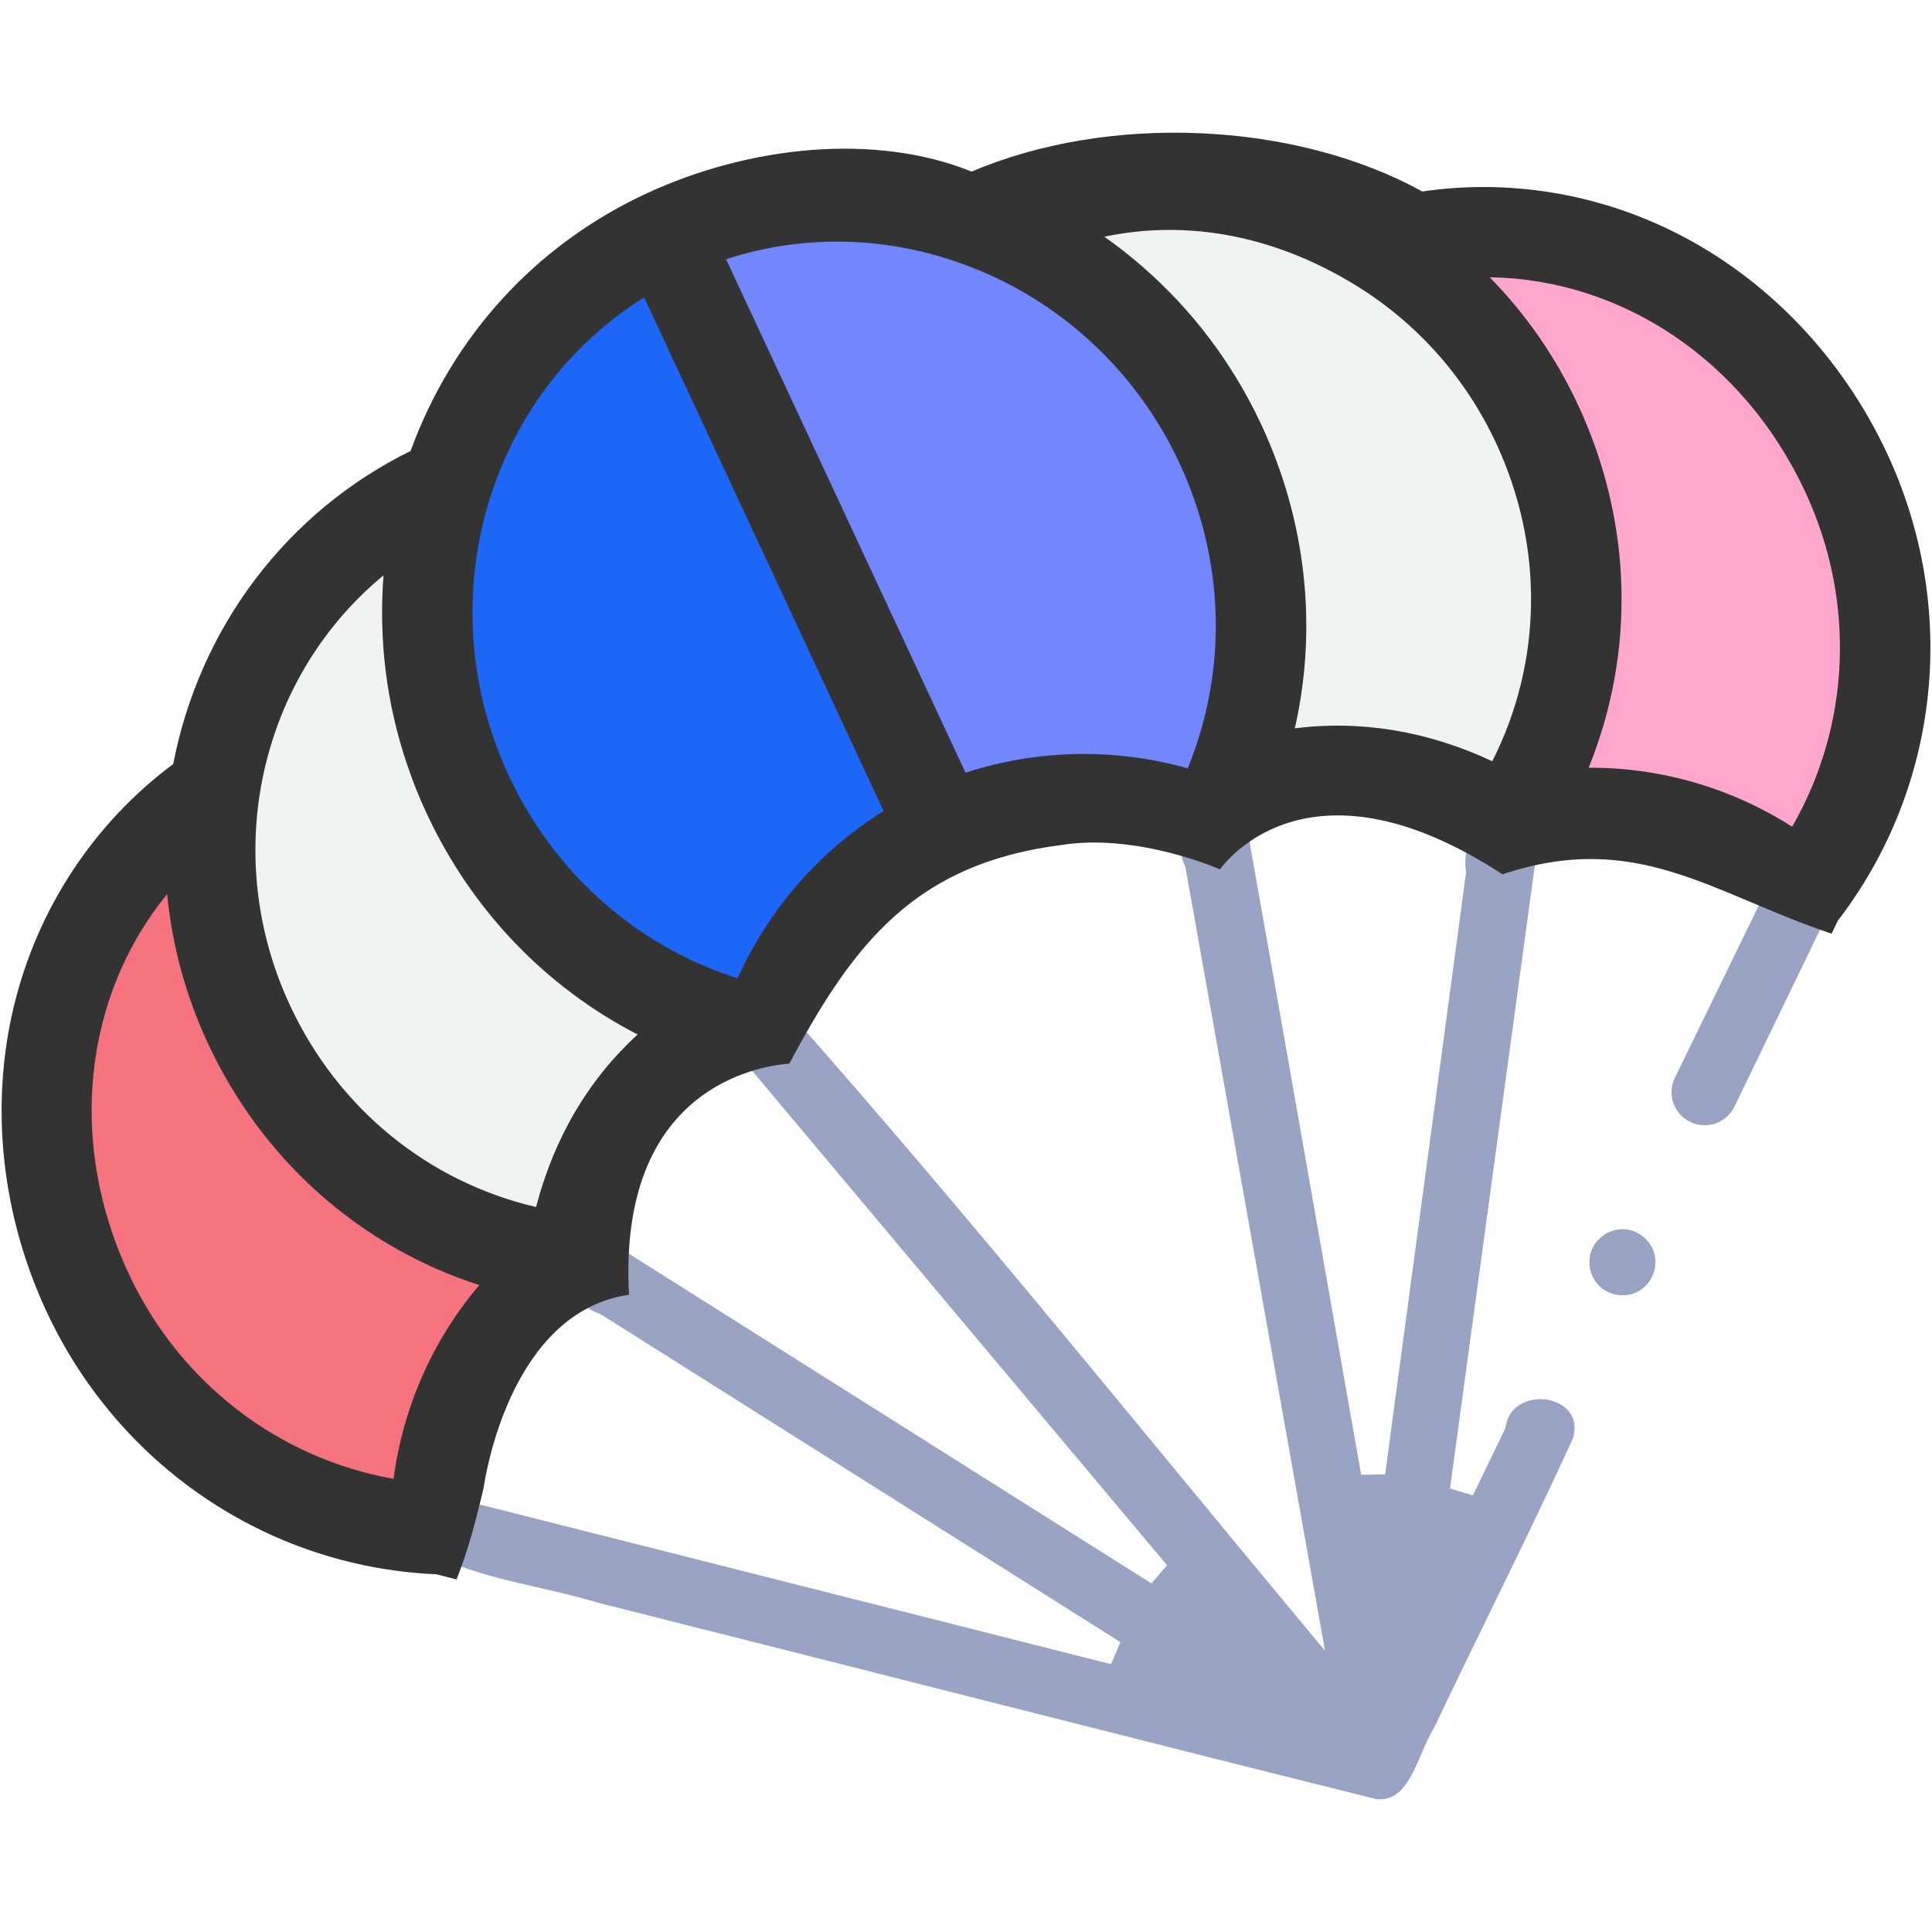
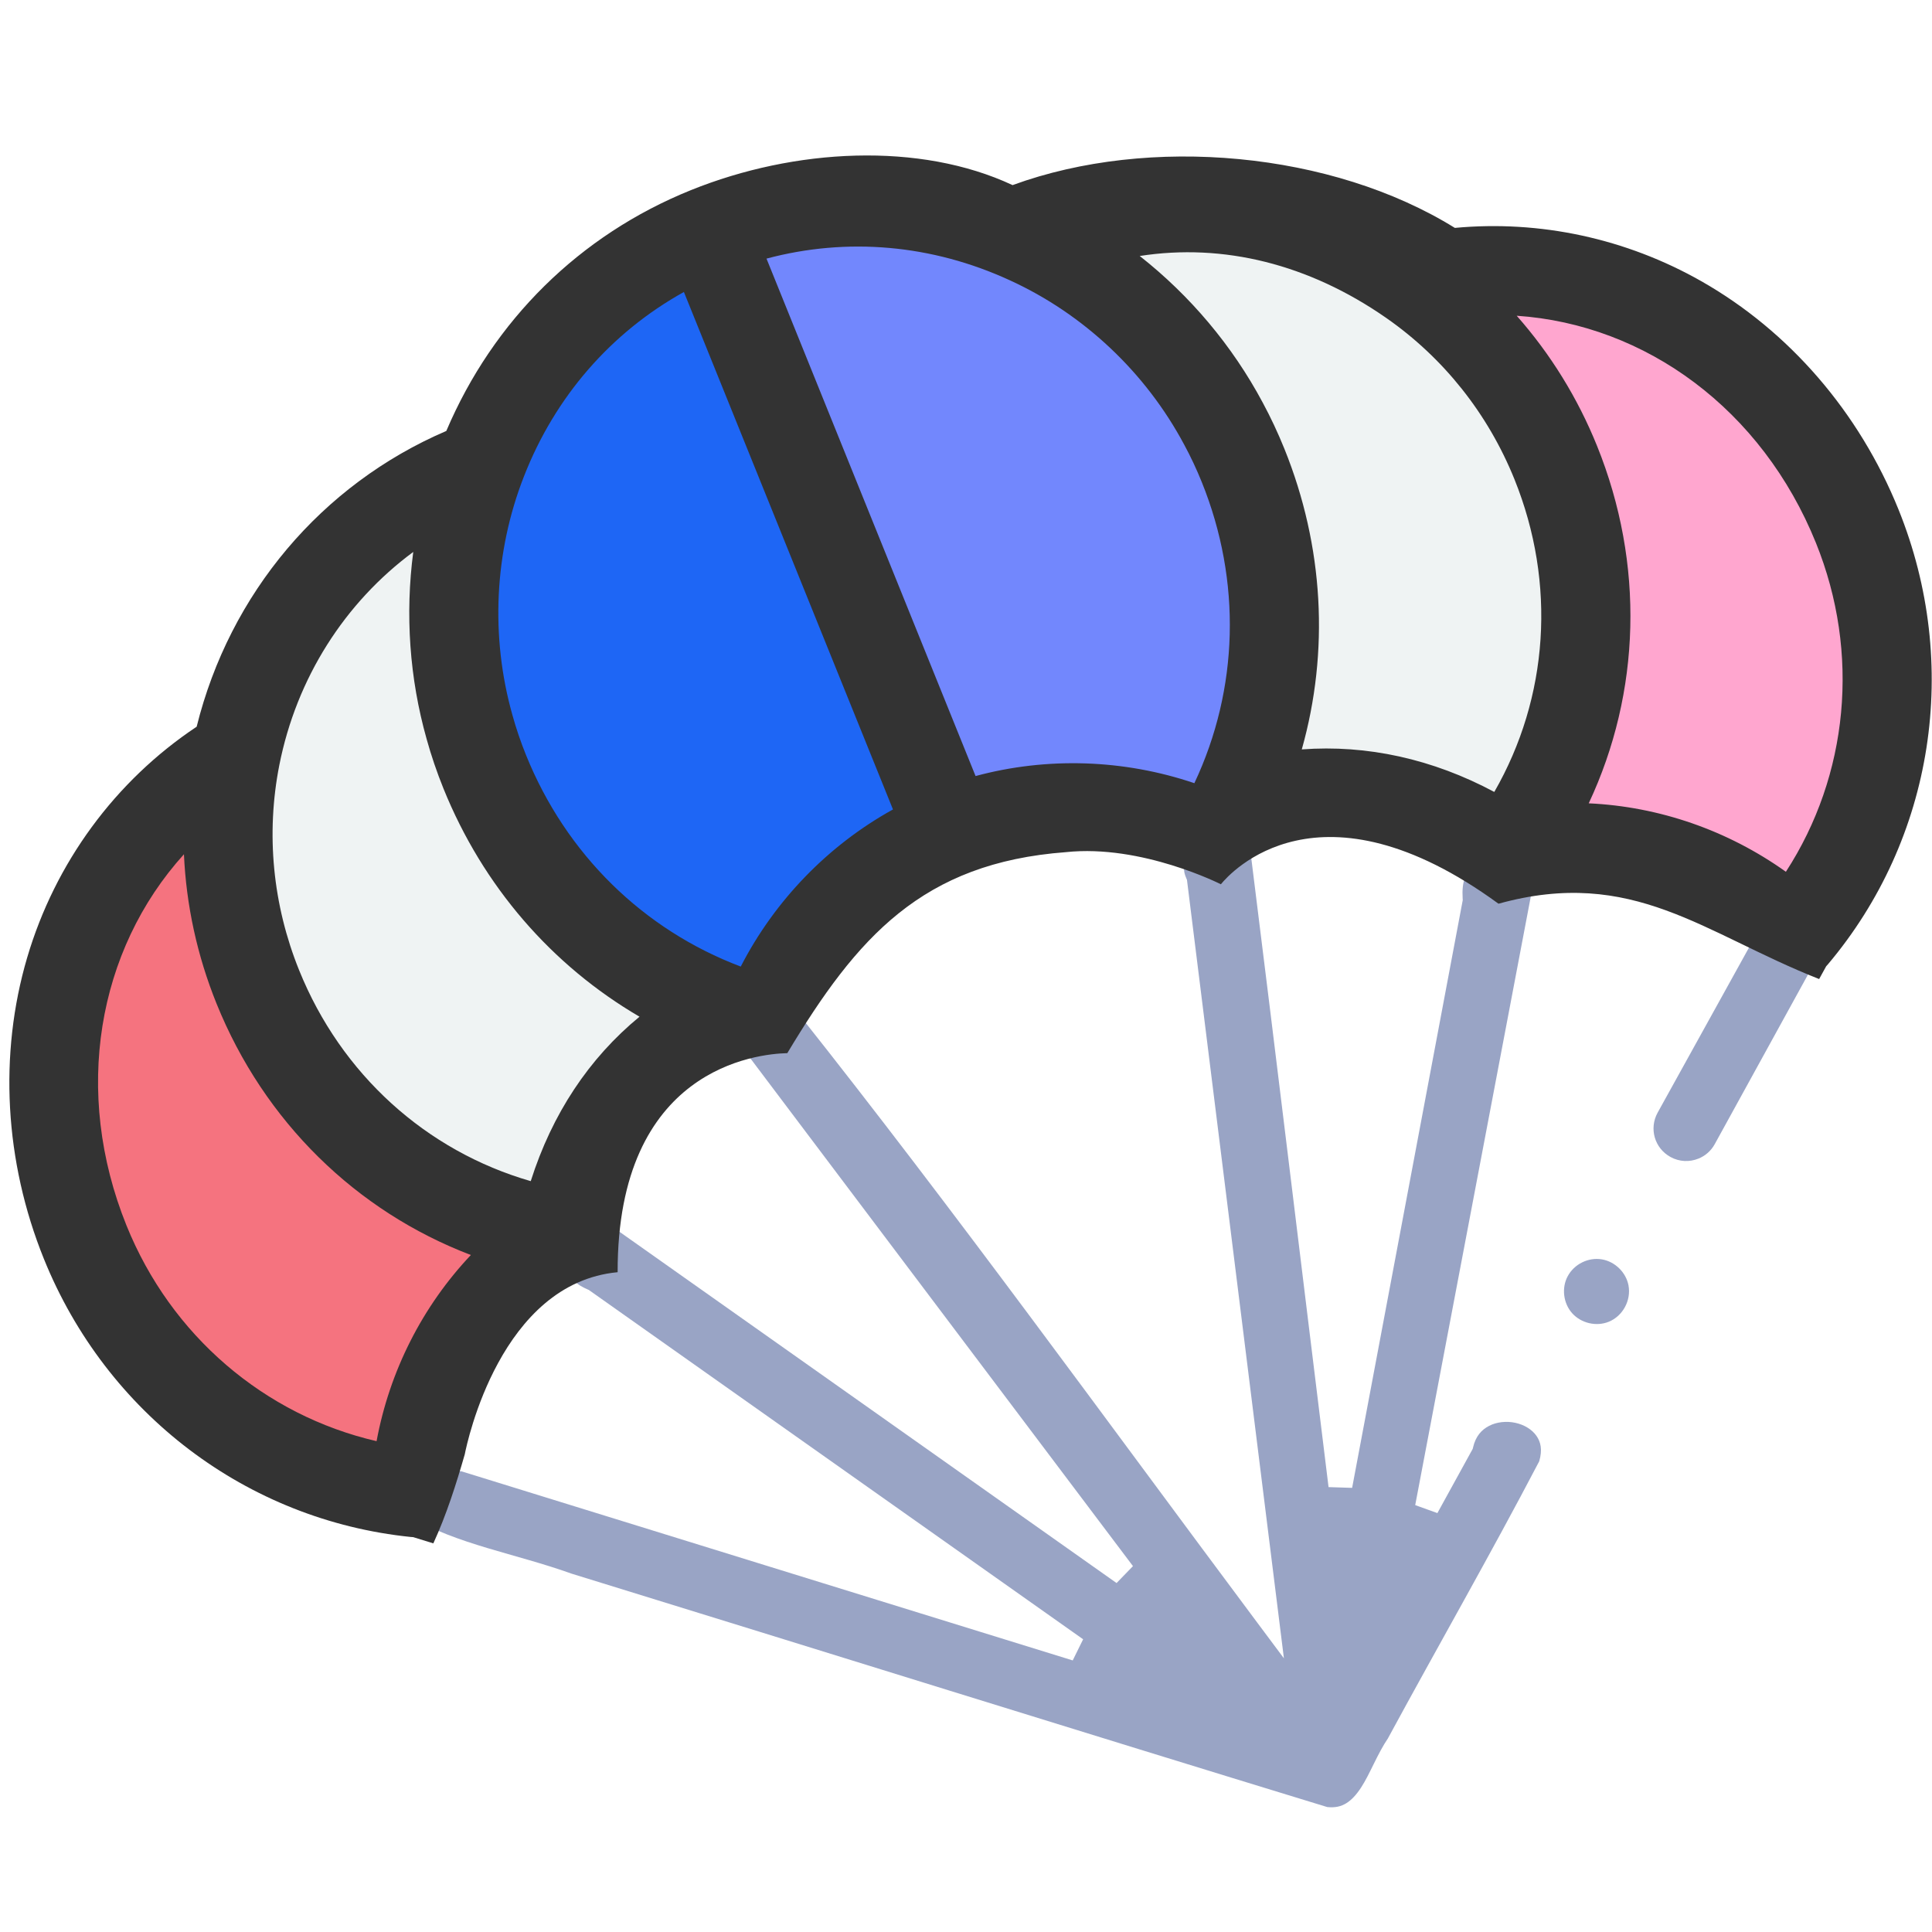
<svg xmlns="http://www.w3.org/2000/svg" xmlns:xlink="http://www.w3.org/1999/xlink" height="512pt" viewBox="0 0 512 512" width="512pt" version="1.1" id="svg11">
  <defs id="defs11">
    <linearGradient id="linearGradient26">
      <stop style="stop-color:#404040;stop-opacity:1;" offset="0.578" id="stop26" />
      <stop style="stop-color:#b6b6b6;stop-opacity:1;" offset="0.615" id="stop27" />
    </linearGradient>
-     <linearGradient xlink:href="#linearGradient26" id="linearGradient27" x1="255.998" y1="5.876" x2="255.998" y2="508.839" gradientUnits="userSpaceOnUse" gradientTransform="matrix(0.9697493,-0.4522015,0.4522015,0.9697493,-93.80425,131.3928)" />
+     <linearGradient xlink:href="#linearGradient26" id="linearGradient27" x1="255.998" y1="5.876" x2="255.998" y2="508.839" gradientUnits="userSpaceOnUse" gradientTransform="matrix(0.9772054,-0.3948166,0.3948166,0.9772054,-81.64332,115.4585)" />
  </defs>
-   <path d="m 54.632,210.941 c -40.718,29.085 -53.758,83.698 -31.415,131.615 17.617,37.781 53.901,60.727 92.21,62.64 -0.052,-27.826 13.014,-54.492 35.942,-70.886 0.025,-0.223 -2.108,0.585 -2.06,0.346" fill="#f5737f" id="path1" style="stroke-width:1.198" />
-   <path d="m 401.081,217.252 c 0.217,0.111 -0.69,0.725 -0.499,0.847 27.296,-7.026 56.097,0.117 77.384,18.041 23.176,-30.584 28.899,-73.118 11.282,-110.899 -22.344,-47.917 -72.532,-73.046 -120.99,-60.547" fill="#ffa6cf" id="path2" style="stroke-width:1.198" />
-   <g fill="#eff3f3" id="g7" transform="matrix(1.086119,-0.5064657,0.5064657,1.086119,-136.9104,116.7288)">
+   <path d="m 60.265,201.358 c -41.552,26.511 -57.194,79.558 -37.686,127.843 15.382,38.071 49.889,62.512 87.473,66.37 1.383,-27.374 15.61,-52.93 39.008,-67.874 0.036,-0.218 -2.104,0.467 -2.044,0.234" fill="#f5737f" id="path1" style="stroke-width:1.18" />
+   <path d="m 400.724,225.426 c 0.208,0.12 -0.716,0.677 -0.534,0.808 27.212,-5.504 55.174,3.007 75.188,21.736 24.373,-28.89 32.196,-70.433 16.814,-108.504 C 472.684,91.18 424.612,63.875 376.302,73.671" fill="#ffa6cf" id="path2" style="stroke-width:1.18" />
+   <g fill="#eff3f3" id="g7" transform="matrix(1.09447,-0.4421946,0.4421946,1.09447,-123.2887,98.8121)">
    <path d="m 186.941,98.727 c -30.57,0 -57.516,15.902 -73.316,40.07 -9.312,14.27 -14.758,31.398 -14.758,49.84 0,32.73 17.129,61.367 42.73,77.109 11.934,-17.996 29.504,-30.316 51.973,-32.117" id="path6" />
    <path d="m 318.152,233.605 c 22.57,1.723 40.25,14.07 52.254,32.141 25.598,-15.738 42.727,-44.379 42.727,-77.109 0,-18.441 -5.441,-35.57 -14.754,-49.84 C 382.578,114.633 357.637,98.73 327.062,98.73" id="path7" />
  </g>
-   <path d="m 118.944,126.836 c -7.547,22.661 -7.885,47.901 0.298,71.952 1.322,3.965 2.891,7.872 4.701,11.754 15.503,33.245 44.869,55.47 77.675,62.786 0.454,-0.155 0.905,-0.252 1.349,-0.376 0.641,-1.916 1.334,-3.819 2.105,-5.677 7.354,-18.124 20.518,-33.792 38.388,-43.964 2.046,-1.14 4.162,-2.24 6.321,-3.247 L 176.181,62.228 c -28.18,13.14 -48.075,36.947 -57.237,64.608 z m 0,0" fill="#60a4ff" id="path8" style="fill:#1e66f5;fill-opacity:1;stroke-width:1.198" />
-   <path d="M 317.522,106.602 C 304.375,84.789 284.791,68.756 262.547,59.955 235.447,49.147 204.386,49.076 176.181,62.228 l 73.6,157.835 0.025,-0.012 c 2.283,-1.064 4.583,-2.024 6.906,-2.89 19.327,-7.091 39.837,-7.017 58.468,-0.901 1.798,0.577 3.573,1.226 5.34,1.926 0.312,-0.228 0.626,-0.452 0.979,-0.648 15.516,-29.874 17.386,-66.727 1.873,-99.994 -1.765,-3.784 -3.725,-7.457 -5.852,-10.943 z m 0,0" fill="#9bc6ff" id="path9" style="fill:#7287fd;fill-opacity:1;stroke-width:1.198" />
-   <path id="path29" style="fill:url(#linearGradient27);fill-rule:nonzero;stroke-width:1.198" d="m 444.271,230.962 c -2.347,-0.884 -4.574,-1.662 -6.634,-2.285 l -3.663,-0.215 c 3.479,0.588 6.921,1.424 10.297,2.5 z" />
-   <g id="g29" transform="matrix(0.9697493,-0.4522015,0.4522015,0.9697493,-93.80425,131.3928)">
+   <path d="m 127.862,121.943 c -8.592,21.902 -10.225,46.711 -3.416,70.79 1.096,3.968 2.438,7.892 4.018,11.804 13.535,33.501 41.276,56.876 73.169,65.763 0.455,-0.129 0.904,-0.201 1.346,-0.3 0.729,-1.851 1.509,-3.688 2.363,-5.475 8.168,-17.449 21.924,-32.182 40.026,-41.266 2.071,-1.016 4.209,-1.989 6.385,-2.868 L 187.493,61.342 C 159.097,72.815 138.3,95.207 127.862,121.943 Z m 0,0" fill="#60a4ff" id="path8" style="fill:#1e66f5;fill-opacity:1;stroke-width:1.18" />
+   <path d="M 324.235,112.277 C 312.428,90.143 293.991,73.362 272.565,63.559 246.465,51.531 215.915,49.859 187.493,61.342 l 64.26,159.049 0.026,-0.01 c 2.3,-0.929 4.613,-1.754 6.942,-2.487 19.377,-5.979 39.547,-4.848 57.559,2.128 1.739,0.66 3.451,1.391 5.154,2.17 0.319,-0.208 0.639,-0.412 0.996,-0.587 16.802,-28.586 20.541,-64.74 6.997,-98.262 -1.541,-3.814 -3.28,-7.527 -5.192,-11.066 z m 0,0" fill="#9bc6ff" id="path9" style="fill:#7287fd;fill-opacity:1;stroke-width:1.18" />
+   <path id="path29" style="fill:url(#linearGradient27);fill-rule:nonzero;stroke-width:1.18" d="m 442.502,241.138 c -2.263,-0.991 -4.413,-1.871 -6.408,-2.59 l -3.592,-0.4 c 3.392,0.758 6.734,1.758 10,2.99 z" />
+   <g id="g29" transform="matrix(0.9772054,-0.3948166,0.3948166,0.9772054,-81.64332,115.4585)">
    <path style="baseline-shift:baseline;display:inline;overflow:visible;opacity:1;vector-effect:none;fill:#99a4c5;fill-opacity:1;enable-background:accumulate;stop-color:#000000;stop-opacity:1" d="m 362.807,370.781 c 1.702,-0.128 3.44,0.256 4.926,1.18 l 0.002,0.002 c 2.822,1.752 4.365,5.303 3.709,8.557 -0.756,3.749 -4.211,6.609 -8.037,6.609 -3.376,0 -6.574,-2.266 -7.719,-5.445 -1.122,-3.128 -0.131,-6.869 2.408,-9.002 l 0.002,-0.002 0.002,-0.002 c 1.34,-1.129 3.005,-1.769 4.707,-1.896 z" id="path41" />
    <path style="baseline-shift:baseline;display:inline;overflow:visible;opacity:1;vector-effect:none;fill:#99a4c5;fill-opacity:1;enable-background:accumulate;stop-color:#000000;stop-opacity:1" d="m 188.041,234.828 c 4.506,-0.345 11.754,1.545 15.412,3.908 18.064,61.275 33.365,123.399 49.646,185.293 l 2.885,10.965 2.916,-10.957 c 15.9,-59.748 31.799,-119.498 47.699,-179.246 l 0.111,-0.412 -0.01,-0.426 c -0.052,-2.303 0.609,-3.202 1.854,-4.021 1.245,-0.82 3.376,-1.306 5.762,-1.199 2.386,0.106 4.973,0.776 6.963,1.756 1.593,0.784 2.559,1.72 3.105,2.488 -13.827,52.099 -27.93,104.197 -41.865,156.309 l 5.424,2.395 c 26.985,-42.097 53.969,-84.196 80.953,-126.293 l 0.201,-0.312 0.117,-0.354 c 1.424,-4.253 3.158,-5.679 5.182,-6.076 1.907,-0.374 4.886,0.482 8.432,2.785 0.693,1.79 1.533,3.54 2.18,5.037 0.796,1.843 0.891,3.093 0.789,3.404 l -84.77,131.773 4.42,3.949 14.291,-11.652 0.234,-0.332 c 1.674,-2.361 3.624,-3.284 5.766,-3.482 2.141,-0.198 4.506,0.483 6.4,1.773 1.895,1.291 3.247,3.13 3.678,5.012 0.422,1.844 0.12,3.824 -1.752,6.197 -20.12,17.119 -40.98,33.515 -61.463,50.422 l 0.248,-0.184 c -4.121,2.742 -7.64,6.685 -11.09,9.076 -1.725,1.196 -3.359,1.98 -4.889,2.234 -1.485,0.247 -2.937,0.069 -4.795,-0.906 C 200.575,432.039 149.308,390.004 97.885,348.158 86.693,338.167 73.918,330.592 65.479,319.525 l -0.07,-0.092 -0.076,-0.086 c -3.362,-3.767 -3.738,-6.018 -3.617,-6.551 0.06,-0.267 0.132,-0.421 0.604,-0.744 0.471,-0.323 1.347,-0.685 2.504,-0.914 4.587,-0.907 13.144,0.632 17.062,2.814 41.554,33.88 83.11,67.76 124.664,101.641 l 4.418,-3.947 c -27.392,-42.583 -54.783,-85.167 -82.176,-127.75 l -0.17,-0.262 -0.219,-0.223 c -2.26,-2.29 -2.506,-3.614 -2.393,-4.393 0.113,-0.779 0.824,-1.822 2.504,-2.951 2.898,-1.948 7.848,-3.414 11.896,-4.422 27.883,43.346 55.767,86.691 83.65,130.037 l 5.42,-2.4 C 216.365,350.396 200.241,290.075 187.123,241.184 l -0.164,-0.607 -0.393,-0.49 c -1.191,-1.487 -1.782,-2.653 -1.984,-3.338 -0.202,-0.685 -0.101,-0.767 -0.074,-0.818 0.054,-0.102 1.145,-0.919 3.533,-1.102 z" id="path40" />
    <path style="baseline-shift:baseline;display:inline;overflow:visible;opacity:1;vector-effect:none;fill:#99a4c5;fill-opacity:1;enable-background:accumulate;stop-color:#000000;stop-opacity:1" d="m 439.822,310.348 c 2.203,-0.097 4.538,0.022 6.359,0.418 1.822,0.395 2.964,1.11 3.271,1.527 0.02,0.028 0.391,2.058 -0.688,4.682 -1.079,2.624 -3.184,5.611 -5.867,7.713 l -0.023,0.018 -38.01,30.992 c -1.53,1.25 -3.348,1.844 -5.172,1.844 -2.387,0 -4.731,-1.013 -6.363,-3.016 -2.883,-3.539 -2.364,-8.652 1.176,-11.539 l 39.143,-31.738 c 0.203,-0.068 0.235,-0.095 0.549,-0.172 1.319,-0.322 3.422,-0.632 5.625,-0.729 z" id="path42" />
  </g>
-   <path id="path27" style="fill:#333333;fill-rule:nonzero;stroke-width:1.198" d="M 171.117,51.367 C 141.898,64.992 119.898,89.103 108.816,119.503 76.028,135.655 52.903,166.237 45.904,202.48 24.785,218.201 9.804,240.992 3.617,266.903 c -6.308,26.438 -3.207,55.1 8.739,80.717 18.975,40.691 58.239,67.34 102.473,69.543 0.222,0.011 0.443,0.017 0.663,0.013 l 5.502,1.391 c 3.114,-7.822 5.338,-16.358 7.193,-24.384 0.471,-3.295 7.228,-46.475 38.505,-51.068 -2.98,-54.85 34.399,-60.634 42.501,-61.243 17.094,-32.171 33.58,-53.02 72.031,-57.929 20.25,-3.236 42.084,6.45 42.084,6.45 2.322,-3.186 24.847,-31.313 74.861,1.312 35.596,-11.878 55.506,5.099 87.214,15.727 l 1.709,-3.531 c 0.147,-0.172 0.287,-0.347 0.422,-0.523 26.747,-35.287 31.572,-82.494 12.591,-123.198 C 488.158,94.562 468.201,73.76 443.904,61.599 423.029,51.147 399.638,47.418 376.928,50.745 342.87,32.005 293.635,30.065 257.496,45.477 231.977,35.125 198.473,38.61 171.117,51.367 Z m -0.421,27.454 63.458,136.087 c -16.921,10.545 -30.489,26.112 -38.686,44.356 -26.704,-8.518 -48.515,-27.732 -60.664,-53.787 -1.624,-3.483 -3.036,-7.009 -4.217,-10.549 -7.068,-20.774 -7.164,-43.611 -0.274,-64.303 l 0.007,-0.017 c 7.243,-21.874 21.381,-39.903 40.374,-51.786 z m 21.723,-10.129 c 21.339,-6.919 44.265,-6.149 65.719,2.411 20.317,8.036 37.762,22.841 49.118,41.688 l 0.036,0.054 c 1.882,3.084 3.639,6.372 5.222,9.766 12.135,26.024 12.845,55.063 2.247,80.996 -19.308,-5.428 -39.921,-5.03 -58.887,1.164 z m 100.234,-5.962 c 22.294,-4.673 45.531,-0.218 67.091,13.163 15.995,9.943 28.697,24.308 36.735,41.546 12.774,27.395 12.25,58.171 -1.011,84.298 -17.016,-7.99 -34.893,-10.946 -52.319,-8.718 6.029,-26.67 3.083,-54.809 -8.914,-80.536 -1.955,-4.192 -4.129,-8.255 -6.462,-12.085 C 318.795,85.508 306.742,72.662 292.653,62.729 Z M 101.639,152.473 c -1.322,16.871 0.76,34.009 6.237,50.107 1.448,4.335 3.198,8.72 5.206,13.026 11.989,25.71 31.628,46.035 55.894,58.551 -13.012,11.894 -22.124,27.347 -26.911,45.715 -28.523,-6.637 -52.424,-26.014 -65.194,-53.4 -8.034,-17.229 -10.877,-36.197 -8.215,-54.834 3.4,-23.646 15.292,-44.589 32.983,-59.166 z M 394.785,73.477 c 34.822,0.518 67.246,21.755 83.602,56.829 13.508,28.969 12.008,61.997 -3.451,88.772 -16.245,-10.348 -35.021,-15.734 -53.932,-15.614 12.425,-30.556 11.669,-65.116 -2.804,-96.155 C 412.302,94.661 404.38,83.253 394.785,73.477 Z M 44.283,236.929 c 1.326,13.632 4.969,27.031 10.865,39.674 14.476,31.044 40.466,53.835 71.87,63.958 -12.254,14.407 -20.202,32.256 -22.715,51.346 C 73.847,386.532 47.583,366.451 34.079,337.49 17.727,302.425 22.304,263.944 44.283,236.929 Z" />
+   <path id="path27" style="fill:#333333;fill-rule:nonzero;stroke-width:1.18" d="m 183.072,50.398 c -29.444,11.896 -52.327,34.479 -64.795,63.81 -33.084,14.197 -57.408,43.088 -66.161,78.378 -21.584,14.375 -37.495,36.02 -44.917,61.189 -7.568,25.68 -5.995,54.033 4.435,79.847 16.567,41.004 53.815,69.241 97.213,73.689 0.218,0.022 0.435,0.04 0.652,0.046 l 5.34,1.652 c 3.466,-7.534 6.094,-15.815 8.333,-23.614 0.633,-3.217 9.506,-45.343 40.508,-48.248 -0.104,-54.107 36.963,-57.869 44.963,-58.051 18.473,-30.764 35.764,-50.422 73.84,-53.268 20.085,-2.14 41.063,8.514 41.063,8.514 2.448,-3.014 26.055,-29.52 73.569,5.15 35.626,-9.849 54.336,7.877 84.977,19.965 l 1.863,-3.385 c 0.154,-0.162 0.3,-0.327 0.442,-0.493 28.129,-33.331 35.308,-79.518 18.736,-120.535 C 492.703,109.23 474.144,87.74 450.872,74.525 430.877,63.168 408.06,58.294 385.55,60.396 353.015,40.207 304.684,35.76 268.342,49.057 243.775,37.559 210.639,39.26 183.072,50.398 Z m -1.83,26.983 55.405,137.133 c -17.188,9.501 -31.336,24.114 -40.34,41.636 -25.828,-9.756 -46.292,-29.78 -56.899,-56.034 -1.418,-3.51 -2.625,-7.051 -3.604,-10.594 -5.882,-20.799 -4.799,-43.268 3.046,-63.266 l 0.008,-0.017 c 8.252,-21.143 23.089,-38.148 42.384,-48.858 z m 21.89,-8.844 c 21.347,-5.706 43.858,-3.766 64.521,5.759 19.571,8.952 35.967,24.414 46.166,43.538 l 0.033,0.055 c 1.693,3.131 3.251,6.455 4.633,9.876 10.595,26.225 9.796,54.825 -1.965,79.787 -18.712,-6.335 -39.009,-7.006 -57.984,-1.891 z m 98.903,-0.697 c 22.17,-3.447 44.798,2.132 65.316,16.406 15.221,10.605 26.974,25.39 33.992,42.76 11.153,27.605 9.051,57.852 -5.34,82.868 -16.326,-8.736 -33.758,-12.565 -51.015,-11.273 7.306,-25.923 5.858,-53.754 -4.616,-79.679 -1.707,-4.224 -3.636,-8.333 -5.733,-12.22 C 326.575,91.594 315.381,78.336 302.035,67.839 Z M 109.517,146.269 c -2.17,16.527 -1.005,33.492 3.552,49.609 1.201,4.339 2.696,8.742 4.449,13.082 10.468,25.908 28.737,46.913 51.961,60.476 -13.413,11.029 -23.172,25.76 -28.827,43.581 -27.715,-7.999 -50.226,-28.291 -61.376,-55.888 -7.015,-17.362 -8.833,-36.166 -5.254,-54.361 4.563,-23.084 17.341,-43.072 35.494,-56.498 z M 401.943,83.677 c 34.226,2.305 65.025,24.866 79.305,60.21 11.794,29.192 8.616,61.603 -7.97,87.142 -15.446,-11.016 -33.637,-17.282 -52.245,-18.139 13.797,-29.416 14.835,-63.45 2.198,-94.728 -5.149,-12.745 -12.354,-24.374 -21.288,-34.486 z M 48.746,226.388 c 0.602,13.478 3.494,26.845 8.642,39.585 12.639,31.282 37.029,55.041 67.398,66.617 -12.796,13.54 -21.534,30.687 -24.99,49.335 -29.68,-6.857 -54.48,-27.964 -66.27,-57.147 -14.276,-35.335 -7.79,-72.951 15.221,-98.391 z" />
</svg>
